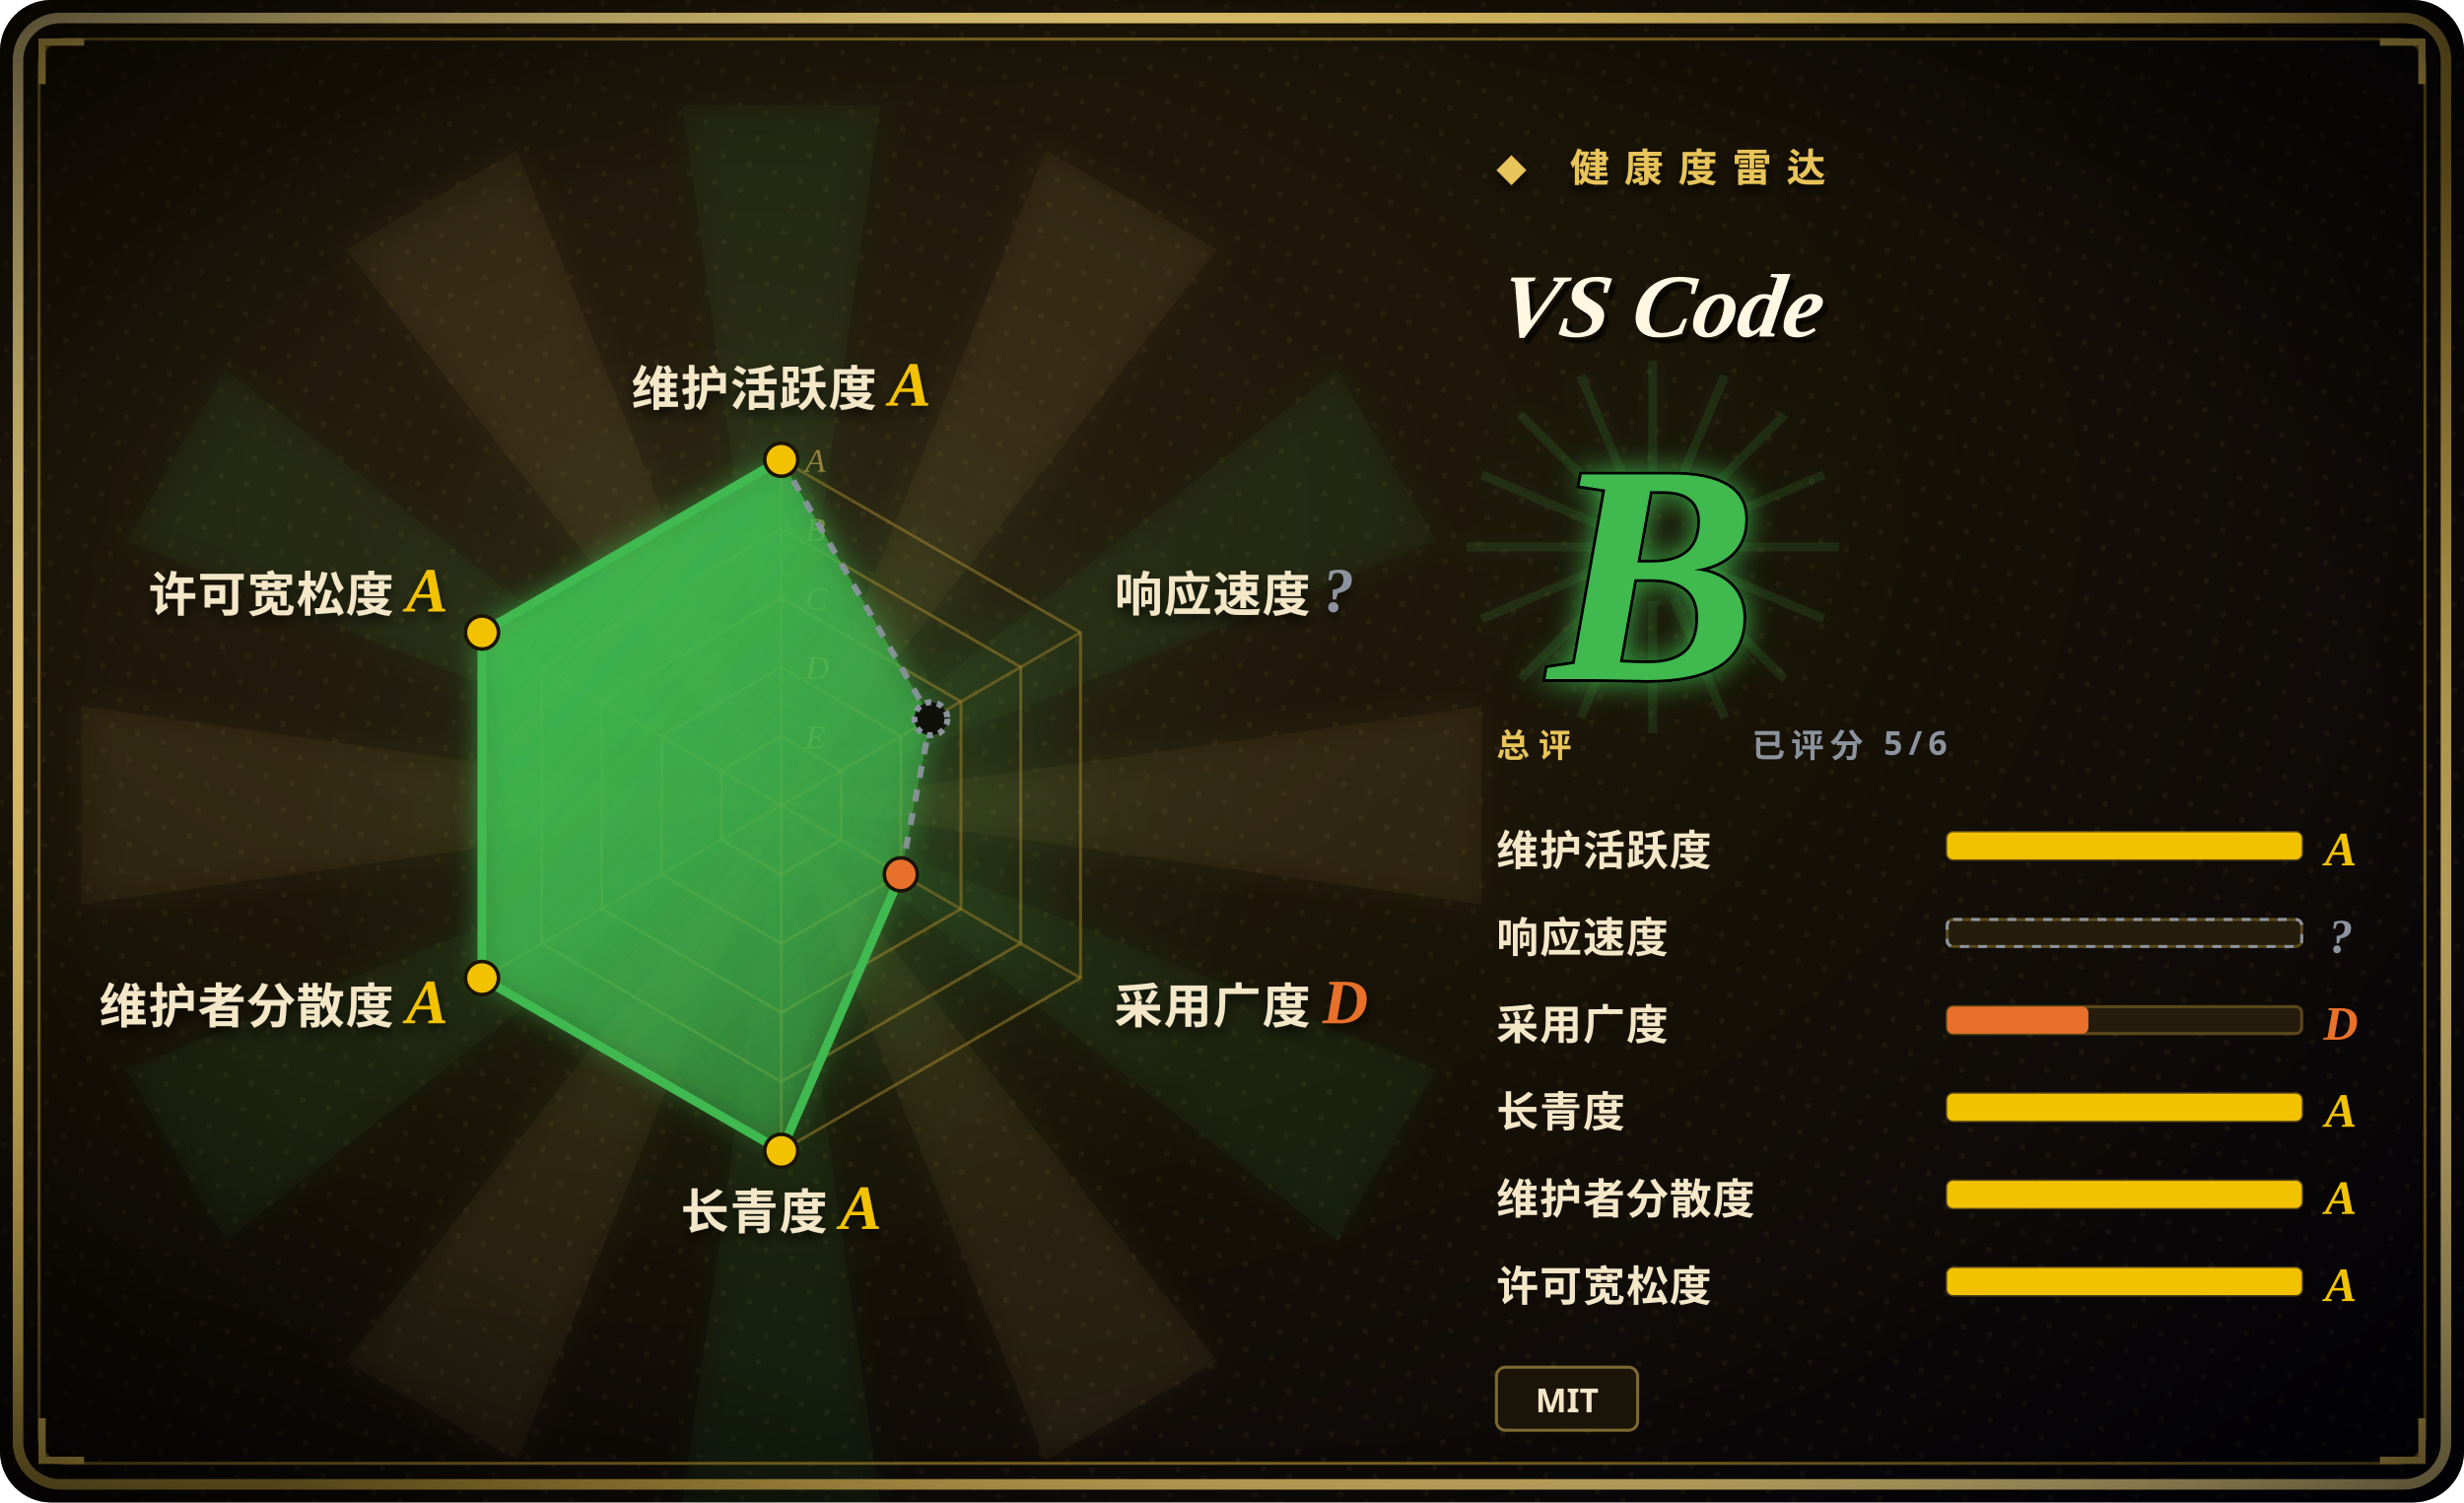
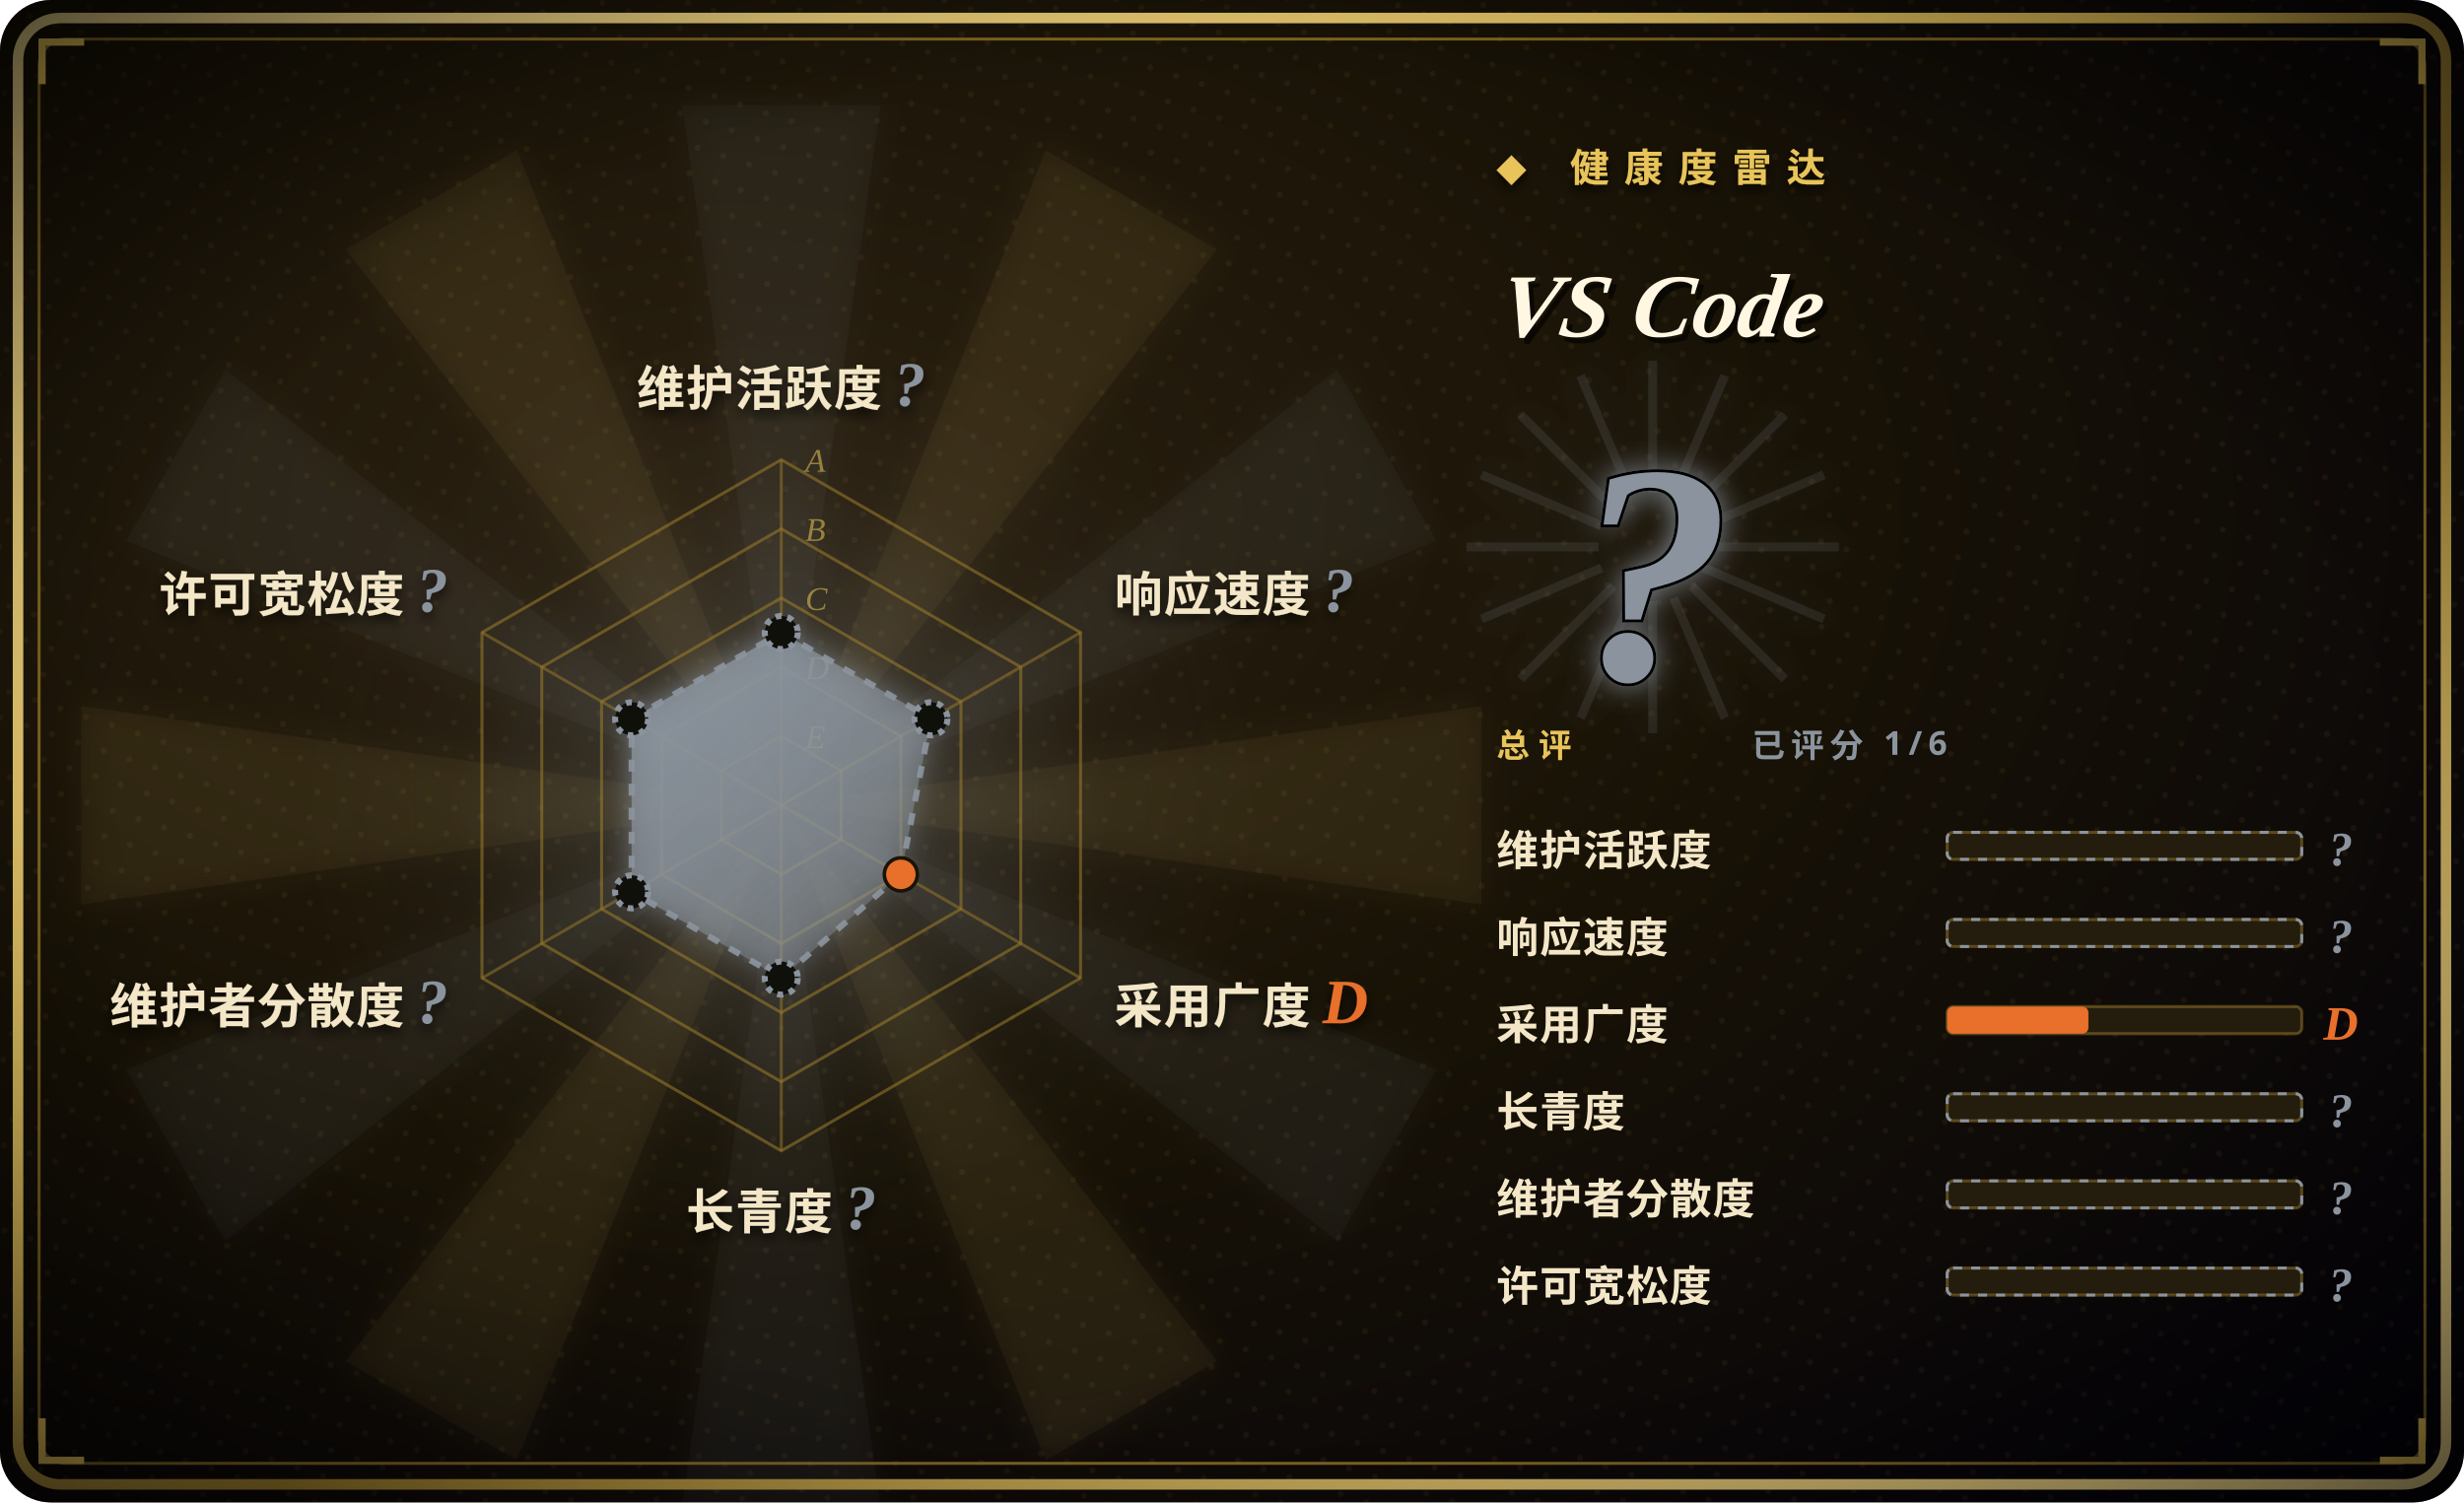
<svg xmlns="http://www.w3.org/2000/svg" width="820" height="500" viewBox="0 0 820 500">
  <defs>
    <radialGradient id="bg" cx="30%" cy="34%" r="90%">
      <stop offset="0%" stop-color="#2a2010" />
      <stop offset="48%" stop-color="#181206" />
      <stop offset="100%" stop-color="#05030a" />
    </radialGradient>
    <radialGradient id="vig" cx="50%" cy="50%" r="72%">
      <stop offset="62%" stop-color="#000000" stop-opacity="0" />
      <stop offset="100%" stop-color="#000000" stop-opacity="0.72" />
    </radialGradient>
    <linearGradient id="frame" x1="0" y1="0" x2="1" y2="1">
      <stop offset="0%" stop-color="#f6dd92" />
      <stop offset="45%" stop-color="#E8C45A" />
      <stop offset="55%" stop-color="#9c7d2a" />
      <stop offset="100%" stop-color="#f6dd92" />
    </linearGradient>
    <linearGradient id="poly" x1="0" y1="0" x2="0.7" y2="1">
-       <stop offset="0%" stop-color="#3FB950" stop-opacity="0.92" />
-       <stop offset="100%" stop-color="#3FB950" stop-opacity="0.34" />
+       <stop offset="0%" stop-color="#8B949E" stop-opacity="0.92" />
+       <stop offset="100%" stop-color="#8B949E" stop-opacity="0.34" />
    </linearGradient>
    <radialGradient id="halo" cx="50%" cy="50%" r="50%">
-       <stop offset="0%" stop-color="#3FB950" stop-opacity="0.34" />
-       <stop offset="68%" stop-color="#3FB950" stop-opacity="0.04" />
-       <stop offset="100%" stop-color="#3FB950" stop-opacity="0" />
+       <stop offset="0%" stop-color="#8B949E" stop-opacity="0.34" />
+       <stop offset="68%" stop-color="#8B949E" stop-opacity="0.04" />
+       <stop offset="100%" stop-color="#8B949E" stop-opacity="0" />
    </radialGradient>
    <filter id="glow" x="-60%" y="-60%" width="220%" height="220%">
      <feGaussianBlur stdDeviation="5" result="b" />
      <feMerge>
        <feMergeNode in="b" />
        <feMergeNode in="SourceGraphic" />
      </feMerge>
    </filter>
    <filter id="soft" x="-30%" y="-30%" width="160%" height="160%">
      <feDropShadow dx="0" dy="2" stdDeviation="2" flood-color="#000" flood-opacity="0.7" />
    </filter>
    <pattern id="halftone" width="9" height="9" patternUnits="userSpaceOnUse" patternTransform="rotate(18)">
      <circle cx="2" cy="2" r="1" fill="#E8C45A" fill-opacity="0.06" />
    </pattern>
  </defs>
  <rect width="820" height="500" rx="17" fill="url(#bg)" />
  <rect width="820" height="500" rx="17" fill="url(#halftone)" />
  <g opacity="0.5" filter="url(#glow)">
    <path d="M260,268 L493,235 L493,301 Z" fill="#E8C45A" fill-opacity="0.10" />
-     <path d="M260,268 L478,356 L445,413 Z" fill="#3FB950" fill-opacity="0.10" />
+     <path d="M260,268 L478,356 L445,413 Z" fill="#8B949E" fill-opacity="0.10" />
    <path d="M260,268 L405,453 L348,486 Z" fill="#E8C45A" fill-opacity="0.10" />
-     <path d="M260,268 L293,501 L227,501 Z" fill="#3FB950" fill-opacity="0.10" />
+     <path d="M260,268 L293,501 L227,501 Z" fill="#8B949E" fill-opacity="0.10" />
    <path d="M260,268 L172,486 L115,453 Z" fill="#E8C45A" fill-opacity="0.10" />
-     <path d="M260,268 L75,413 L42,356 Z" fill="#3FB950" fill-opacity="0.10" />
+     <path d="M260,268 L75,413 L42,356 Z" fill="#8B949E" fill-opacity="0.10" />
    <path d="M260,268 L27,301 L27,235 Z" fill="#E8C45A" fill-opacity="0.10" />
-     <path d="M260,268 L42,180 L75,123 Z" fill="#3FB950" fill-opacity="0.10" />
+     <path d="M260,268 L42,180 L75,123 Z" fill="#8B949E" fill-opacity="0.10" />
    <path d="M260,268 L115,83 L172,50 Z" fill="#E8C45A" fill-opacity="0.10" />
-     <path d="M260,268 L227,35 L293,35 Z" fill="#3FB950" fill-opacity="0.10" />
+     <path d="M260,268 L227,35 L293,35 Z" fill="#8B949E" fill-opacity="0.10" />
    <path d="M260,268 L348,50 L405,83 Z" fill="#E8C45A" fill-opacity="0.10" />
-     <path d="M260,268 L445,123 L478,180 Z" fill="#3FB950" fill-opacity="0.10" />
+     <path d="M260,268 L445,123 L478,180 Z" fill="#8B949E" fill-opacity="0.10" />
  </g>
  <circle cx="260" cy="268" r="161" fill="url(#halo)" />
  <rect x="6" y="6" width="808" height="488" rx="14" fill="none" stroke="url(#frame)" stroke-width="3.5" />
  <rect x="13" y="13" width="794" height="474" rx="9" fill="none" stroke="#9c7d2a" stroke-width="1" stroke-opacity="0.8" />
  <path d="M14,28 L14,14 L28,14" fill="none" stroke="#E8C45A" stroke-width="2.4" />
  <path d="M806,28 L806,14 L792,14" fill="none" stroke="#E8C45A" stroke-width="2.4" />
  <path d="M14,472 L14,486 L28,486" fill="none" stroke="#E8C45A" stroke-width="2.4" />
  <path d="M806,472 L806,486 L792,486" fill="none" stroke="#E8C45A" stroke-width="2.4" />
  <rect width="820" height="500" rx="17" fill="url(#vig)" />
  <polygon points="260.0,153.0 359.6,210.5 359.6,325.5 260.0,383.0 160.4,325.5 160.4,210.5" fill="none" stroke="#9c7d2a" stroke-opacity="0.55" stroke-width="1" />
  <polygon points="260.0,176.0 339.7,222.0 339.7,314.0 260.0,360.0 180.3,314.0 180.3,222.0" fill="none" stroke="#9c7d2a" stroke-opacity="0.55" stroke-width="1" />
  <polygon points="260.0,199.0 319.8,233.5 319.8,302.5 260.0,337.0 200.2,302.5 200.2,233.5" fill="none" stroke="#9c7d2a" stroke-opacity="0.55" stroke-width="1" />
  <polygon points="260.0,222.0 299.8,245.0 299.8,291.0 260.0,314.0 220.2,291.0 220.2,245.0" fill="none" stroke="#9c7d2a" stroke-opacity="0.55" stroke-width="1" />
  <polygon points="260.0,245.0 279.9,256.5 279.9,279.5 260.0,291.0 240.1,279.5 240.1,256.5" fill="none" stroke="#9c7d2a" stroke-opacity="0.55" stroke-width="1" />
  <line x1="260" y1="268" x2="260.0" y2="153.0" stroke="#9c7d2a" stroke-opacity="0.5" stroke-width="1" />
  <line x1="260" y1="268" x2="359.6" y2="210.5" stroke="#9c7d2a" stroke-opacity="0.5" stroke-width="1" />
  <line x1="260" y1="268" x2="359.6" y2="325.5" stroke="#9c7d2a" stroke-opacity="0.5" stroke-width="1" />
  <line x1="260" y1="268" x2="260.0" y2="383.0" stroke="#9c7d2a" stroke-opacity="0.5" stroke-width="1" />
  <line x1="260" y1="268" x2="160.4" y2="325.5" stroke="#9c7d2a" stroke-opacity="0.5" stroke-width="1" />
  <line x1="260" y1="268" x2="160.4" y2="210.5" stroke="#9c7d2a" stroke-opacity="0.5" stroke-width="1" />
  <text x="268" y="157.0" font-size="11" font-style="italic" fill="#E8C45A" fill-opacity="0.55" font-family="'Georgia','Times New Roman',serif">A</text>
  <text x="268" y="180.0" font-size="11" font-style="italic" fill="#E8C45A" fill-opacity="0.55" font-family="'Georgia','Times New Roman',serif">B</text>
  <text x="268" y="203.0" font-size="11" font-style="italic" fill="#E8C45A" fill-opacity="0.55" font-family="'Georgia','Times New Roman',serif">C</text>
  <text x="268" y="226.0" font-size="11" font-style="italic" fill="#E8C45A" fill-opacity="0.55" font-family="'Georgia','Times New Roman',serif">D</text>
  <text x="268" y="249.0" font-size="11" font-style="italic" fill="#E8C45A" fill-opacity="0.55" font-family="'Georgia','Times New Roman',serif">E</text>
-   <polygon points="260.0,153.0 309.8,239.2 299.8,291.0 260.0,383.0 160.4,325.5 160.4,210.5" fill="url(#poly)" filter="url(#glow)" />
-   <line x1="260.0" y1="153.0" x2="309.8" y2="239.2" stroke="#8B949E" stroke-width="2" stroke-dasharray="4 4" stroke-opacity="0.92" />
+   <polygon points="260.0,210.5 309.8,239.2 299.8,291.0 260.0,325.5 210.2,296.8 210.2,239.2" fill="url(#poly)" filter="url(#glow)" />
+   <line x1="260.0" y1="210.5" x2="309.8" y2="239.2" stroke="#8B949E" stroke-width="2" stroke-dasharray="4 4" stroke-opacity="0.92" />
  <line x1="309.8" y1="239.2" x2="299.8" y2="291.0" stroke="#8B949E" stroke-width="2" stroke-dasharray="4 4" stroke-opacity="0.92" />
-   <line x1="299.8" y1="291.0" x2="260.0" y2="383.0" stroke="#3FB950" stroke-width="3" />
-   <line x1="260.0" y1="383.0" x2="160.4" y2="325.5" stroke="#3FB950" stroke-width="3" />
-   <line x1="160.4" y1="325.5" x2="160.4" y2="210.5" stroke="#3FB950" stroke-width="3" />
-   <line x1="160.4" y1="210.5" x2="260.0" y2="153.0" stroke="#3FB950" stroke-width="3" />
-   <circle cx="260.0" cy="153.0" r="5.5" fill="#F2C200" stroke="#1a1306" stroke-width="1.2" />
+   <line x1="299.8" y1="291.0" x2="260.0" y2="325.5" stroke="#8B949E" stroke-width="2" stroke-dasharray="4 4" stroke-opacity="0.92" />
+   <line x1="260.0" y1="325.5" x2="210.2" y2="296.8" stroke="#8B949E" stroke-width="2" stroke-dasharray="4 4" stroke-opacity="0.92" />
+   <line x1="210.2" y1="296.8" x2="210.2" y2="239.2" stroke="#8B949E" stroke-width="2" stroke-dasharray="4 4" stroke-opacity="0.92" />
+   <line x1="210.2" y1="239.2" x2="260.0" y2="210.5" stroke="#8B949E" stroke-width="2" stroke-dasharray="4 4" stroke-opacity="0.92" />
+   <circle cx="260.0" cy="210.5" r="5.5" fill="#10100b" stroke="#8B949E" stroke-width="2" stroke-dasharray="2 2" />
  <circle cx="309.8" cy="239.2" r="5.5" fill="#10100b" stroke="#8B949E" stroke-width="2" stroke-dasharray="2 2" />
  <circle cx="299.8" cy="291.0" r="5.5" fill="#E8702A" stroke="#1a1306" stroke-width="1.2" />
-   <circle cx="260.0" cy="383.0" r="5.5" fill="#F2C200" stroke="#1a1306" stroke-width="1.2" />
-   <circle cx="160.4" cy="325.5" r="5.5" fill="#F2C200" stroke="#1a1306" stroke-width="1.2" />
-   <circle cx="160.4" cy="210.5" r="5.5" fill="#F2C200" stroke="#1a1306" stroke-width="1.2" />
-   <text x="260.0" y="135.0" font-size="16" font-weight="900" fill="#f3e7c8" text-anchor="middle" font-family="'PingFang SC','Hiragino Sans GB','Heiti SC','Microsoft YaHei',sans-serif" letter-spacing="0.4" filter="url(#soft)">维护活跃度 <tspan fill="#F2C200" font-family="'Georgia','Times New Roman',serif" font-style="italic" font-size="21">A</tspan>
+   <circle cx="260.0" cy="325.5" r="5.5" fill="#10100b" stroke="#8B949E" stroke-width="2" stroke-dasharray="2 2" />
+   <circle cx="210.2" cy="296.8" r="5.5" fill="#10100b" stroke="#8B949E" stroke-width="2" stroke-dasharray="2 2" />
+   <circle cx="210.2" cy="239.2" r="5.5" fill="#10100b" stroke="#8B949E" stroke-width="2" stroke-dasharray="2 2" />
+   <text x="260.0" y="135.0" font-size="16" font-weight="900" fill="#f3e7c8" text-anchor="middle" font-family="'PingFang SC','Hiragino Sans GB','Heiti SC','Microsoft YaHei',sans-serif" letter-spacing="0.4" filter="url(#soft)">维护活跃度 <tspan fill="#8B949E" font-family="'Georgia','Times New Roman',serif" font-style="italic" font-size="21">?</tspan>
  </text>
  <text x="370.9" y="203.5" font-size="16" font-weight="900" fill="#f3e7c8" text-anchor="start" font-family="'PingFang SC','Hiragino Sans GB','Heiti SC','Microsoft YaHei',sans-serif" letter-spacing="0.4" filter="url(#soft)">响应速度 <tspan fill="#8B949E" font-family="'Georgia','Times New Roman',serif" font-style="italic" font-size="21">?</tspan>
  </text>
  <text x="370.9" y="340.5" font-size="16" font-weight="900" fill="#f3e7c8" text-anchor="start" font-family="'PingFang SC','Hiragino Sans GB','Heiti SC','Microsoft YaHei',sans-serif" letter-spacing="0.4" filter="url(#soft)">采用广度 <tspan fill="#E8702A" font-family="'Georgia','Times New Roman',serif" font-style="italic" font-size="21">D</tspan>
  </text>
-   <text x="260.0" y="409.0" font-size="16" font-weight="900" fill="#f3e7c8" text-anchor="middle" font-family="'PingFang SC','Hiragino Sans GB','Heiti SC','Microsoft YaHei',sans-serif" letter-spacing="0.4" filter="url(#soft)">长青度 <tspan fill="#F2C200" font-family="'Georgia','Times New Roman',serif" font-style="italic" font-size="21">A</tspan>
+   <text x="260.0" y="409.0" font-size="16" font-weight="900" fill="#f3e7c8" text-anchor="middle" font-family="'PingFang SC','Hiragino Sans GB','Heiti SC','Microsoft YaHei',sans-serif" letter-spacing="0.4" filter="url(#soft)">长青度 <tspan fill="#8B949E" font-family="'Georgia','Times New Roman',serif" font-style="italic" font-size="21">?</tspan>
  </text>
-   <text x="149.1" y="340.5" font-size="16" font-weight="900" fill="#f3e7c8" text-anchor="end" font-family="'PingFang SC','Hiragino Sans GB','Heiti SC','Microsoft YaHei',sans-serif" letter-spacing="0.4" filter="url(#soft)">维护者分散度 <tspan fill="#F2C200" font-family="'Georgia','Times New Roman',serif" font-style="italic" font-size="21">A</tspan>
+   <text x="149.1" y="340.5" font-size="16" font-weight="900" fill="#f3e7c8" text-anchor="end" font-family="'PingFang SC','Hiragino Sans GB','Heiti SC','Microsoft YaHei',sans-serif" letter-spacing="0.4" filter="url(#soft)">维护者分散度 <tspan fill="#8B949E" font-family="'Georgia','Times New Roman',serif" font-style="italic" font-size="21">?</tspan>
  </text>
-   <text x="149.1" y="203.5" font-size="16" font-weight="900" fill="#f3e7c8" text-anchor="end" font-family="'PingFang SC','Hiragino Sans GB','Heiti SC','Microsoft YaHei',sans-serif" letter-spacing="0.4" filter="url(#soft)">许可宽松度 <tspan fill="#F2C200" font-family="'Georgia','Times New Roman',serif" font-style="italic" font-size="21">A</tspan>
+   <text x="149.1" y="203.5" font-size="16" font-weight="900" fill="#f3e7c8" text-anchor="end" font-family="'PingFang SC','Hiragino Sans GB','Heiti SC','Microsoft YaHei',sans-serif" letter-spacing="0.4" filter="url(#soft)">许可宽松度 <tspan fill="#8B949E" font-family="'Georgia','Times New Roman',serif" font-style="italic" font-size="21">?</tspan>
  </text>
  <text x="498" y="60" font-size="13" letter-spacing="5" fill="#E8C45A" font-weight="900" font-family="'PingFang SC','Hiragino Sans GB','Heiti SC','Microsoft YaHei',sans-serif" filter="url(#soft)">◆ 健康度雷达</text>
  <g transform="translate(498,112) skewX(-9)">
    <text x="2" y="2" font-size="30" font-weight="900" font-style="italic" fill="#000" fill-opacity="0.6" font-family="'Georgia','Times New Roman',serif">VS Code</text>
    <text x="0" y="0" font-size="30" font-weight="900" font-style="italic" fill="#fff7e2" font-family="'Georgia','Times New Roman',serif">VS Code</text>
  </g>
  <line x1="498" y1="124" x2="648" y2="124" stroke="url(#frame)" stroke-width="2" />
  <g opacity="0.85" filter="url(#glow)">
-     <line x1="568" y1="182" x2="612" y2="182" stroke="#3FB950" stroke-opacity="0.16" stroke-width="3" />
-     <line x1="567" y1="189" x2="607" y2="206" stroke="#3FB950" stroke-opacity="0.16" stroke-width="3" />
-     <line x1="563" y1="195" x2="594" y2="226" stroke="#3FB950" stroke-opacity="0.16" stroke-width="3" />
-     <line x1="557" y1="199" x2="574" y2="239" stroke="#3FB950" stroke-opacity="0.16" stroke-width="3" />
-     <line x1="550" y1="200" x2="550" y2="244" stroke="#3FB950" stroke-opacity="0.16" stroke-width="3" />
-     <line x1="543" y1="199" x2="526" y2="239" stroke="#3FB950" stroke-opacity="0.16" stroke-width="3" />
-     <line x1="537" y1="195" x2="506" y2="226" stroke="#3FB950" stroke-opacity="0.16" stroke-width="3" />
-     <line x1="533" y1="189" x2="493" y2="206" stroke="#3FB950" stroke-opacity="0.16" stroke-width="3" />
-     <line x1="532" y1="182" x2="488" y2="182" stroke="#3FB950" stroke-opacity="0.16" stroke-width="3" />
-     <line x1="533" y1="175" x2="493" y2="158" stroke="#3FB950" stroke-opacity="0.16" stroke-width="3" />
-     <line x1="537" y1="169" x2="506" y2="138" stroke="#3FB950" stroke-opacity="0.16" stroke-width="3" />
-     <line x1="543" y1="165" x2="526" y2="125" stroke="#3FB950" stroke-opacity="0.16" stroke-width="3" />
-     <line x1="550" y1="164" x2="550" y2="120" stroke="#3FB950" stroke-opacity="0.16" stroke-width="3" />
-     <line x1="557" y1="165" x2="574" y2="125" stroke="#3FB950" stroke-opacity="0.16" stroke-width="3" />
-     <line x1="563" y1="169" x2="594" y2="138" stroke="#3FB950" stroke-opacity="0.16" stroke-width="3" />
-     <line x1="567" y1="175" x2="607" y2="158" stroke="#3FB950" stroke-opacity="0.16" stroke-width="3" />
+     <line x1="568" y1="182" x2="612" y2="182" stroke="#8B949E" stroke-opacity="0.16" stroke-width="3" />
+     <line x1="567" y1="189" x2="607" y2="206" stroke="#8B949E" stroke-opacity="0.16" stroke-width="3" />
+     <line x1="563" y1="195" x2="594" y2="226" stroke="#8B949E" stroke-opacity="0.16" stroke-width="3" />
+     <line x1="557" y1="199" x2="574" y2="239" stroke="#8B949E" stroke-opacity="0.16" stroke-width="3" />
+     <line x1="550" y1="200" x2="550" y2="244" stroke="#8B949E" stroke-opacity="0.16" stroke-width="3" />
+     <line x1="543" y1="199" x2="526" y2="239" stroke="#8B949E" stroke-opacity="0.16" stroke-width="3" />
+     <line x1="537" y1="195" x2="506" y2="226" stroke="#8B949E" stroke-opacity="0.16" stroke-width="3" />
+     <line x1="533" y1="189" x2="493" y2="206" stroke="#8B949E" stroke-opacity="0.16" stroke-width="3" />
+     <line x1="532" y1="182" x2="488" y2="182" stroke="#8B949E" stroke-opacity="0.16" stroke-width="3" />
+     <line x1="533" y1="175" x2="493" y2="158" stroke="#8B949E" stroke-opacity="0.16" stroke-width="3" />
+     <line x1="537" y1="169" x2="506" y2="138" stroke="#8B949E" stroke-opacity="0.16" stroke-width="3" />
+     <line x1="543" y1="165" x2="526" y2="125" stroke="#8B949E" stroke-opacity="0.16" stroke-width="3" />
+     <line x1="550" y1="164" x2="550" y2="120" stroke="#8B949E" stroke-opacity="0.16" stroke-width="3" />
+     <line x1="557" y1="165" x2="574" y2="125" stroke="#8B949E" stroke-opacity="0.16" stroke-width="3" />
+     <line x1="563" y1="169" x2="594" y2="138" stroke="#8B949E" stroke-opacity="0.16" stroke-width="3" />
+     <line x1="567" y1="175" x2="607" y2="158" stroke="#8B949E" stroke-opacity="0.16" stroke-width="3" />
  </g>
-   <text x="550" y="226" font-size="104" font-weight="900" font-style="italic" text-anchor="middle" fill="#3FB950" stroke="#000" stroke-width="2" paint-order="stroke" font-family="'Georgia','Times New Roman',serif" filter="url(#glow)">B</text>
+   <text x="550" y="226" font-size="104" font-weight="900" font-style="italic" text-anchor="middle" fill="#8B949E" stroke="#000" stroke-width="2" paint-order="stroke" font-family="'Georgia','Times New Roman',serif" filter="url(#glow)">?</text>
  <text x="498" y="252" font-size="11" letter-spacing="3" fill="#E8C45A" font-family="'PingFang SC','Hiragino Sans GB','Heiti SC','Microsoft YaHei',sans-serif" font-weight="900">总评</text>
-   <text x="648" y="252" font-size="11" letter-spacing="2" fill="#8B949E" font-family="'PingFang SC','Hiragino Sans GB','Heiti SC','Microsoft YaHei',sans-serif" font-weight="900" text-anchor="end">已评分 5/6</text>
+   <text x="648" y="252" font-size="11" letter-spacing="2" fill="#8B949E" font-family="'PingFang SC','Hiragino Sans GB','Heiti SC','Microsoft YaHei',sans-serif" font-weight="900" text-anchor="end">已评分 1/6</text>
  <text x="498" y="288" font-size="14" font-weight="900" fill="#f3e7c8" font-family="'PingFang SC','Hiragino Sans GB','Heiti SC','Microsoft YaHei',sans-serif" letter-spacing="0.4">维护活跃度</text>
  <rect x="648" y="277" width="118" height="9" rx="2" fill="#241d0e" stroke="#9c7d2a" stroke-opacity="0.5" />
-   <rect x="648" y="277" width="118" height="9" rx="2" fill="#F2C200" />
-   <text x="779" y="288" font-size="16" font-weight="900" font-style="italic" fill="#F2C200" font-family="'Georgia','Times New Roman',serif" text-anchor="middle">A</text>
+   <rect x="648" y="277" width="118" height="9" rx="2" fill="none" stroke="#8B949E" stroke-dasharray="3 3" />
+   <text x="779" y="288" font-size="16" font-weight="900" font-style="italic" fill="#8B949E" font-family="'Georgia','Times New Roman',serif" text-anchor="middle">?</text>
  <text x="498" y="317" font-size="14" font-weight="900" fill="#f3e7c8" font-family="'PingFang SC','Hiragino Sans GB','Heiti SC','Microsoft YaHei',sans-serif" letter-spacing="0.4">响应速度</text>
  <rect x="648" y="306" width="118" height="9" rx="2" fill="#241d0e" stroke="#9c7d2a" stroke-opacity="0.5" />
  <rect x="648" y="306" width="118" height="9" rx="2" fill="none" stroke="#8B949E" stroke-dasharray="3 3" />
  <text x="779" y="317" font-size="16" font-weight="900" font-style="italic" fill="#8B949E" font-family="'Georgia','Times New Roman',serif" text-anchor="middle">?</text>
  <text x="498" y="346" font-size="14" font-weight="900" fill="#f3e7c8" font-family="'PingFang SC','Hiragino Sans GB','Heiti SC','Microsoft YaHei',sans-serif" letter-spacing="0.4">采用广度</text>
  <rect x="648" y="335" width="118" height="9" rx="2" fill="#241d0e" stroke="#9c7d2a" stroke-opacity="0.5" />
  <rect x="648" y="335" width="47" height="9" rx="2" fill="#E8702A" />
  <text x="779" y="346" font-size="16" font-weight="900" font-style="italic" fill="#E8702A" font-family="'Georgia','Times New Roman',serif" text-anchor="middle">D</text>
  <text x="498" y="375" font-size="14" font-weight="900" fill="#f3e7c8" font-family="'PingFang SC','Hiragino Sans GB','Heiti SC','Microsoft YaHei',sans-serif" letter-spacing="0.4">长青度</text>
  <rect x="648" y="364" width="118" height="9" rx="2" fill="#241d0e" stroke="#9c7d2a" stroke-opacity="0.5" />
-   <rect x="648" y="364" width="118" height="9" rx="2" fill="#F2C200" />
-   <text x="779" y="375" font-size="16" font-weight="900" font-style="italic" fill="#F2C200" font-family="'Georgia','Times New Roman',serif" text-anchor="middle">A</text>
+   <rect x="648" y="364" width="118" height="9" rx="2" fill="none" stroke="#8B949E" stroke-dasharray="3 3" />
+   <text x="779" y="375" font-size="16" font-weight="900" font-style="italic" fill="#8B949E" font-family="'Georgia','Times New Roman',serif" text-anchor="middle">?</text>
  <text x="498" y="404" font-size="14" font-weight="900" fill="#f3e7c8" font-family="'PingFang SC','Hiragino Sans GB','Heiti SC','Microsoft YaHei',sans-serif" letter-spacing="0.4">维护者分散度</text>
  <rect x="648" y="393" width="118" height="9" rx="2" fill="#241d0e" stroke="#9c7d2a" stroke-opacity="0.5" />
-   <rect x="648" y="393" width="118" height="9" rx="2" fill="#F2C200" />
-   <text x="779" y="404" font-size="16" font-weight="900" font-style="italic" fill="#F2C200" font-family="'Georgia','Times New Roman',serif" text-anchor="middle">A</text>
+   <rect x="648" y="393" width="118" height="9" rx="2" fill="none" stroke="#8B949E" stroke-dasharray="3 3" />
+   <text x="779" y="404" font-size="16" font-weight="900" font-style="italic" fill="#8B949E" font-family="'Georgia','Times New Roman',serif" text-anchor="middle">?</text>
  <text x="498" y="433" font-size="14" font-weight="900" fill="#f3e7c8" font-family="'PingFang SC','Hiragino Sans GB','Heiti SC','Microsoft YaHei',sans-serif" letter-spacing="0.4">许可宽松度</text>
  <rect x="648" y="422" width="118" height="9" rx="2" fill="#241d0e" stroke="#9c7d2a" stroke-opacity="0.5" />
-   <rect x="648" y="422" width="118" height="9" rx="2" fill="#F2C200" />
-   <text x="779" y="433" font-size="16" font-weight="900" font-style="italic" fill="#F2C200" font-family="'Georgia','Times New Roman',serif" text-anchor="middle">A</text>
-   <rect x="498" y="455" width="47" height="21" rx="3" fill="#1b1408" stroke="#E8C45A" stroke-opacity="0.5" />
-   <text x="521.5" y="470" font-size="11" font-weight="700" fill="#f3e7c8" text-anchor="middle" font-family="'PingFang SC','Hiragino Sans GB','Heiti SC','Microsoft YaHei',sans-serif">MIT</text>
+   <rect x="648" y="422" width="118" height="9" rx="2" fill="none" stroke="#8B949E" stroke-dasharray="3 3" />
+   <text x="779" y="433" font-size="16" font-weight="900" font-style="italic" fill="#8B949E" font-family="'Georgia','Times New Roman',serif" text-anchor="middle">?</text>
</svg>
